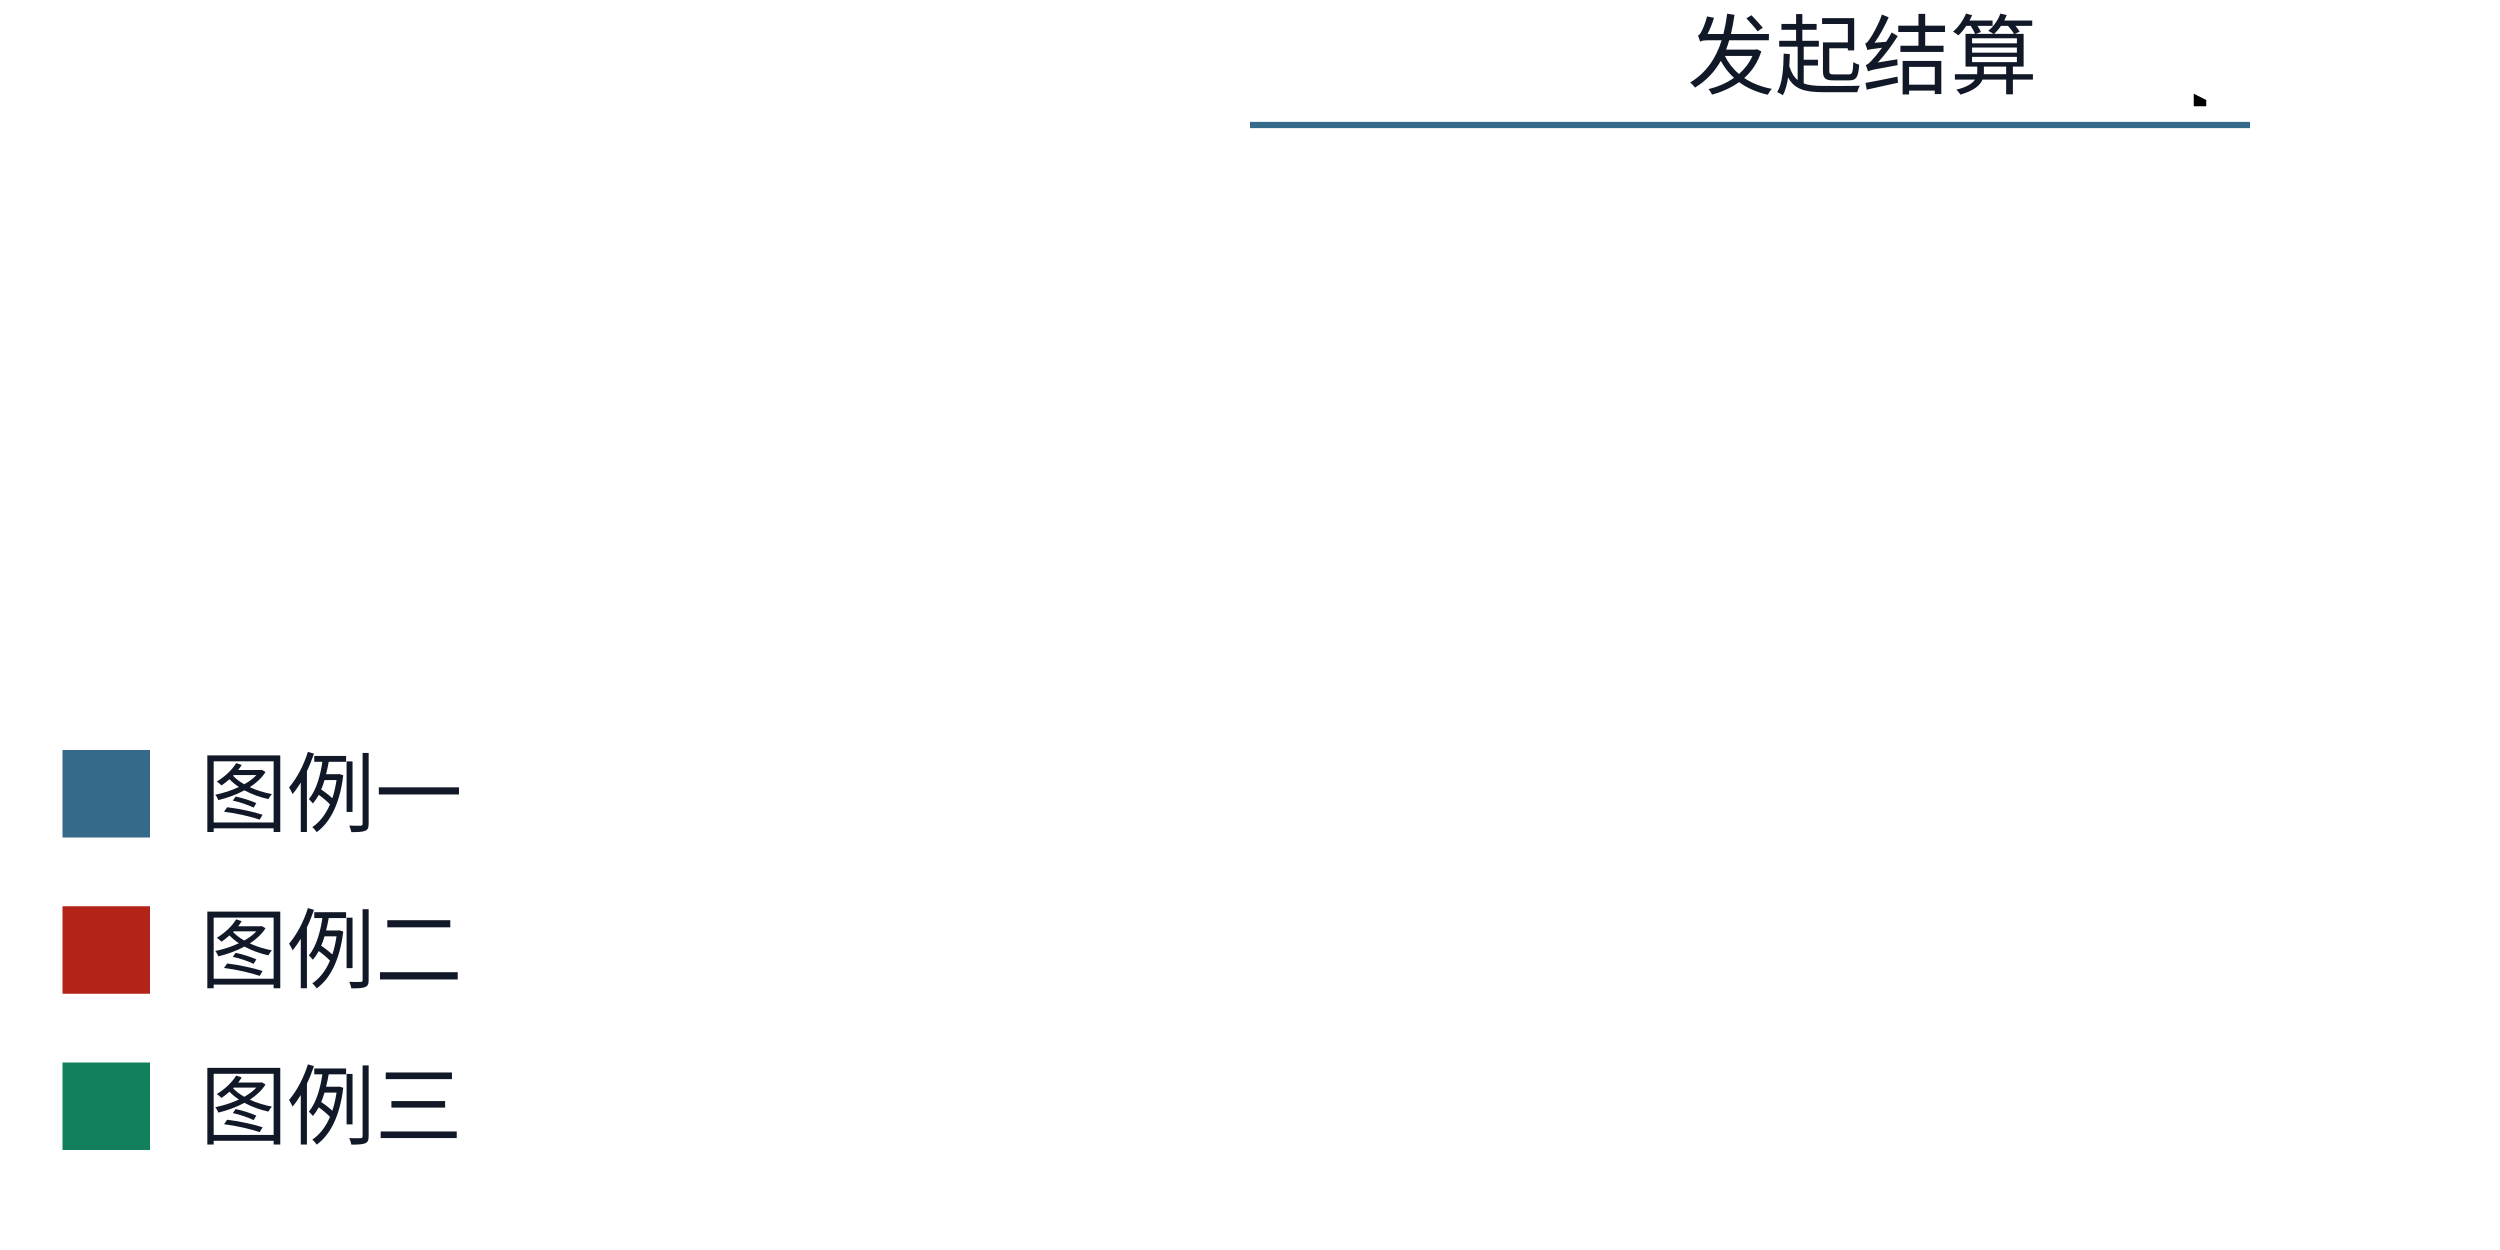
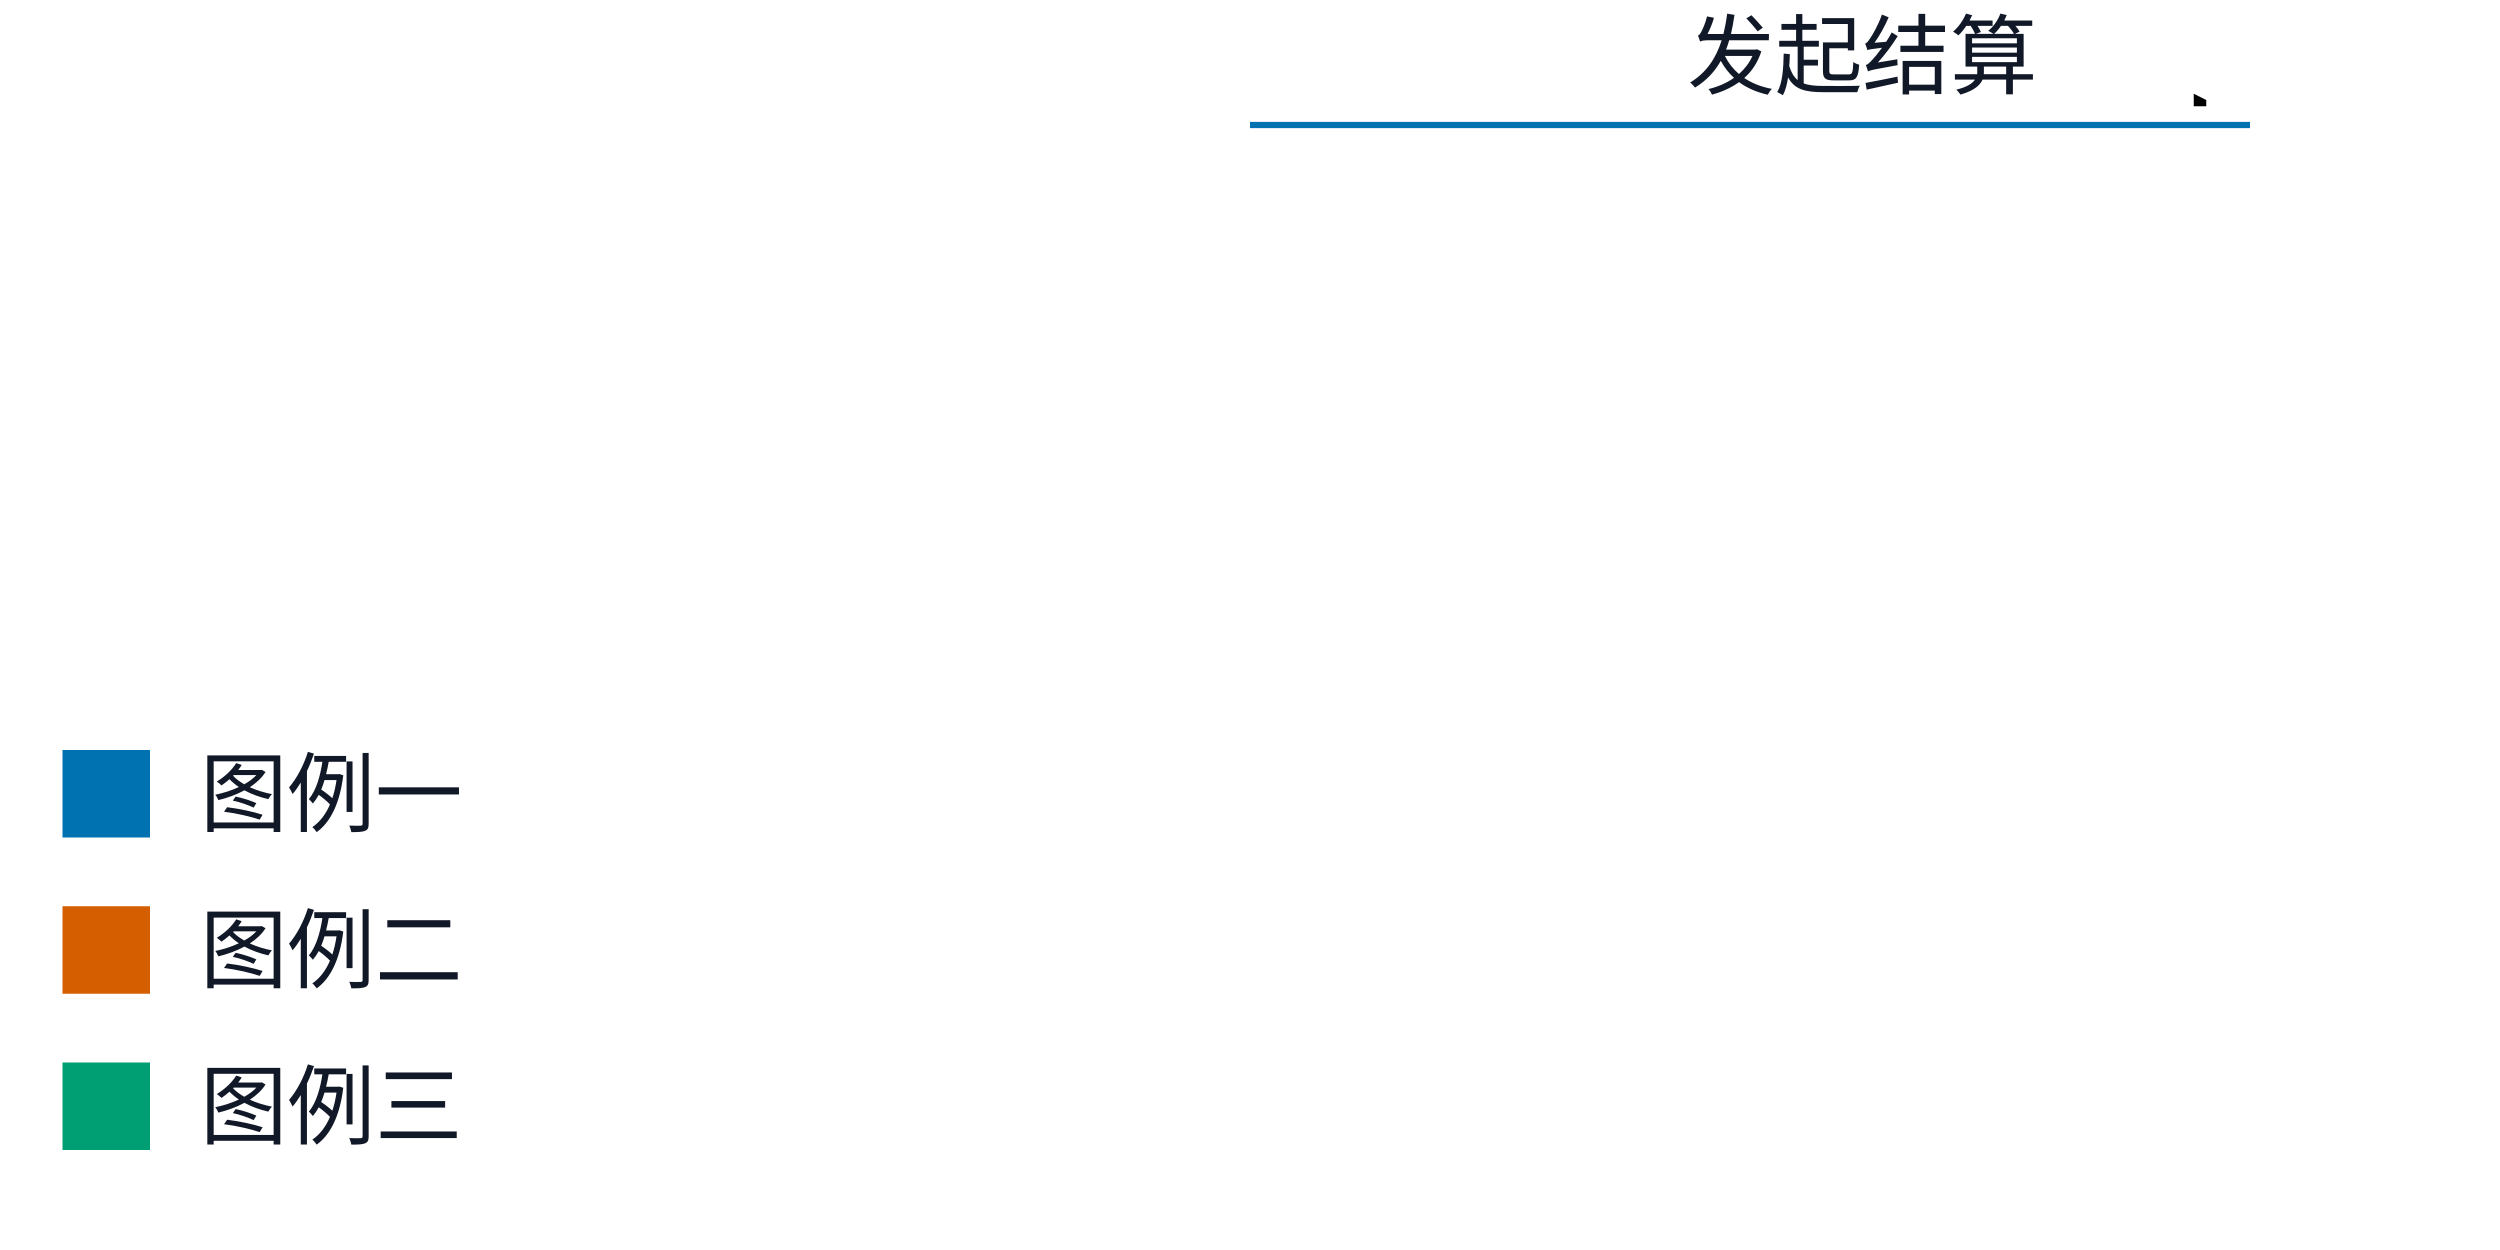
- <svg xmlns="http://www.w3.org/2000/svg" viewBox="0 0 400 200">
+ <svg xmlns="http://www.w3.org/2000/svg" role="img" aria-label="Referenced marker without fill renders black" viewBox="0 0 400 200">
  <defs>
-     <style>.ok{font-size:14px;fill:#111827}.flow{fill:none;stroke:#356A8A;marker-end:url(#a)}</style>
+     <style>.ok{font-size:14px;fill:#111827}.flow{fill:none;stroke:#0072B2;marker-end:url(#a)}</style>
    <marker id="a" refX="10" refY="6">
      <path d="M1 1L11 6L1 11Z" />
    </marker>
  </defs>
  <g>
    <path class="flow" d="M200 20 L360 20" />
    <text x="270" y="14" class="ok">发起结算</text>
-     <rect x="10" y="120" width="14" height="14" fill="#356A8A" />
+     <rect x="10" y="120" width="14" height="14" fill="#0072B2" />
    <text x="32" y="132" class="ok">图例一</text>
-     <rect x="10" y="145" width="14" height="14" fill="#B42318" />
+     <rect x="10" y="145" width="14" height="14" fill="#D55E00" />
    <text x="32" y="157" class="ok">图例二</text>
-     <rect x="10" y="170" width="14" height="14" fill="#12805C" />
+     <rect x="10" y="170" width="14" height="14" fill="#009E73" />
    <text x="32" y="182" class="ok">图例三</text>
  </g>
</svg>
